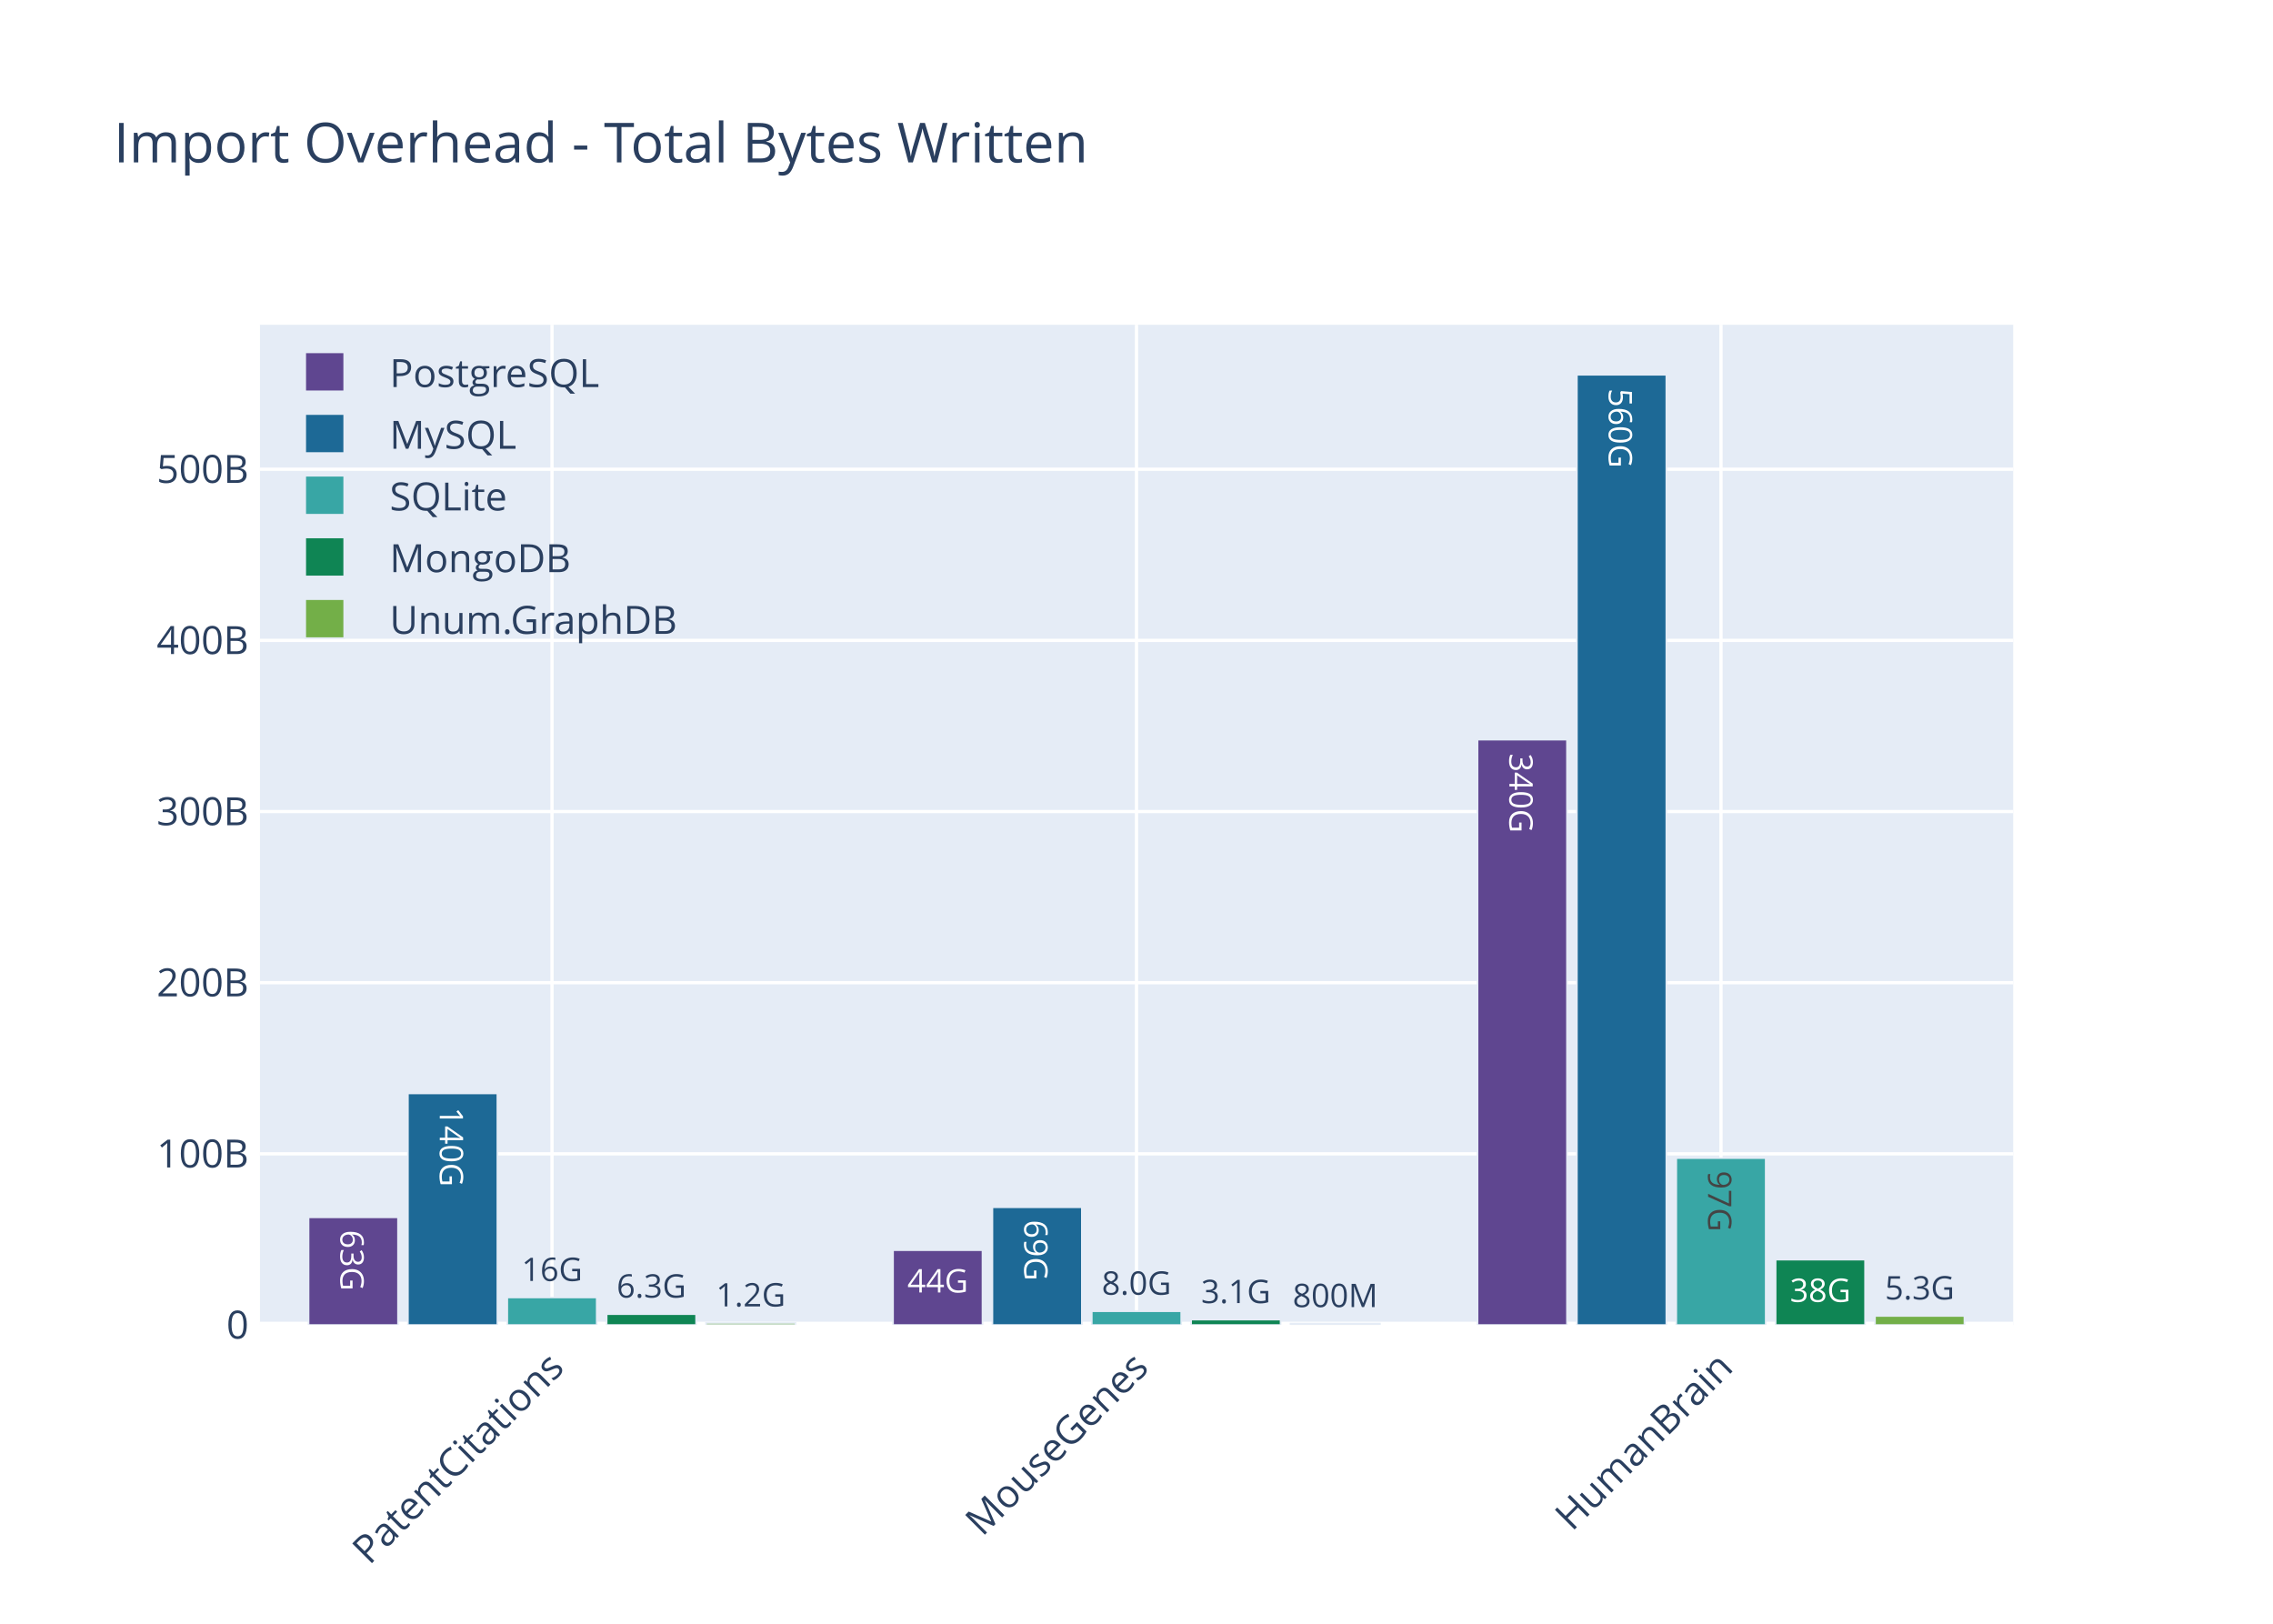
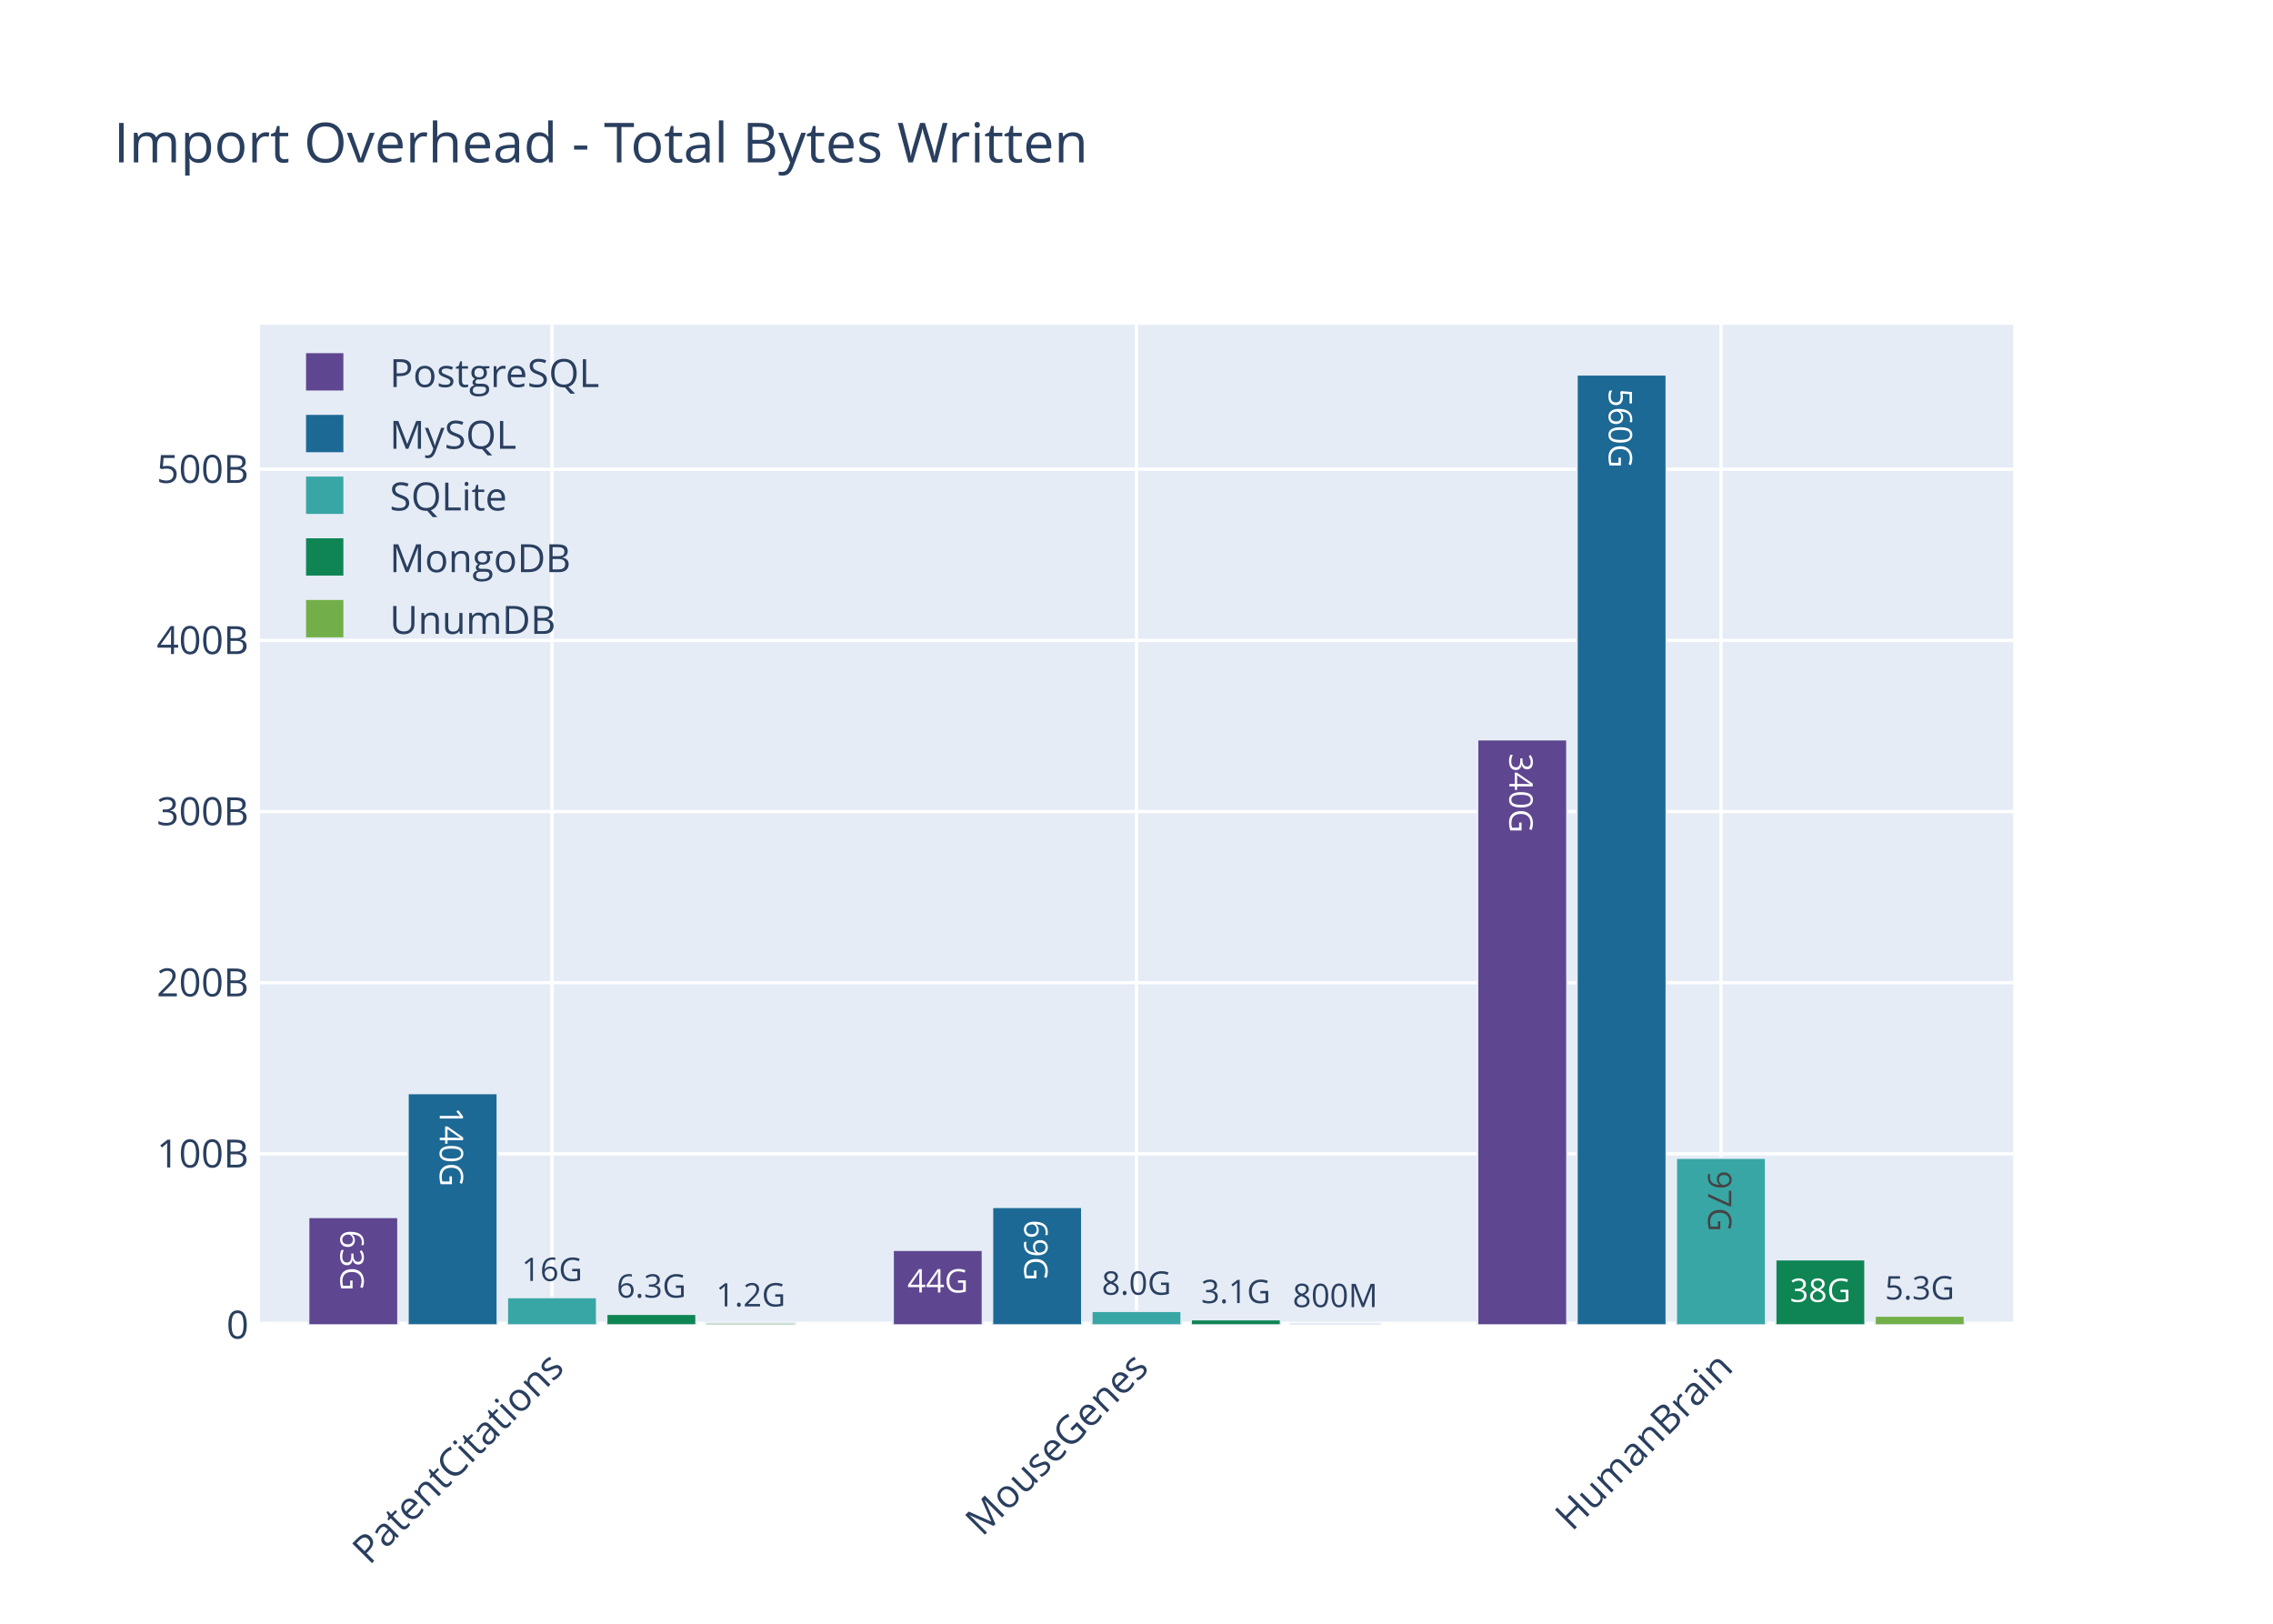
<svg xmlns="http://www.w3.org/2000/svg" class="main-svg" width="700" height="500" style="" viewBox="0 0 700 500">
  <rect x="0" y="0" width="700" height="500" style="fill: rgb(255, 255, 255); fill-opacity: 1;" />
  <defs id="defs-24019b">
    <g class="clips">
      <clipPath id="clip24019bxyplot" class="plotclip">
        <rect width="540" height="308" />
      </clipPath>
      <clipPath class="axesclip" id="clip24019bx">
        <rect x="80" y="0" width="540" height="500" />
      </clipPath>
      <clipPath class="axesclip" id="clip24019by">
        <rect x="0" y="100" width="700" height="308" />
      </clipPath>
      <clipPath class="axesclip" id="clip24019bxy">
        <rect x="80" y="100" width="540" height="308" />
      </clipPath>
    </g>
    <g class="gradients" />
  </defs>
  <g class="bglayer">
    <rect class="bg" x="80" y="100" width="540" height="308" style="fill: rgb(229, 236, 246); fill-opacity: 1; stroke-width: 0;" />
  </g>
  <g class="layer-below">
    <g class="imagelayer" />
    <g class="shapelayer" />
  </g>
  <g class="cartesianlayer">
    <g class="subplot xy">
      <g class="layer-subplot">
        <g class="shapelayer" />
        <g class="imagelayer" />
      </g>
      <g class="gridlayer">
        <g class="x">
          <path class="xgrid crisp" transform="translate(170,0)" d="M0,100v308" style="stroke: rgb(255, 255, 255); stroke-opacity: 1; stroke-width: 1px;" />
          <path class="xgrid crisp" transform="translate(350,0)" d="M0,100v308" style="stroke: rgb(255, 255, 255); stroke-opacity: 1; stroke-width: 1px;" />
          <path class="xgrid crisp" transform="translate(530,0)" d="M0,100v308" style="stroke: rgb(255, 255, 255); stroke-opacity: 1; stroke-width: 1px;" />
        </g>
        <g class="y">
          <path class="ygrid crisp" transform="translate(0,355.3)" d="M80,0h540" style="stroke: rgb(255, 255, 255); stroke-opacity: 1; stroke-width: 1px;" />
          <path class="ygrid crisp" transform="translate(0,302.6)" d="M80,0h540" style="stroke: rgb(255, 255, 255); stroke-opacity: 1; stroke-width: 1px;" />
          <path class="ygrid crisp" transform="translate(0,249.9)" d="M80,0h540" style="stroke: rgb(255, 255, 255); stroke-opacity: 1; stroke-width: 1px;" />
          <path class="ygrid crisp" transform="translate(0,197.2)" d="M80,0h540" style="stroke: rgb(255, 255, 255); stroke-opacity: 1; stroke-width: 1px;" />
          <path class="ygrid crisp" transform="translate(0,144.49)" d="M80,0h540" style="stroke: rgb(255, 255, 255); stroke-opacity: 1; stroke-width: 1px;" />
        </g>
      </g>
      <g class="zerolinelayer">
        <path class="yzl zl crisp" transform="translate(0,408)" d="M80,0h540" style="stroke: rgb(255, 255, 255); stroke-opacity: 1; stroke-width: 2px;" />
      </g>
      <path class="xlines-below" />
      <path class="ylines-below" />
      <g class="overlines-below" />
      <g class="xaxislayer-below" />
      <g class="yaxislayer-below" />
      <g class="overaxes-below" />
      <g class="plot" transform="translate(80, 100)" clip-path="url('#clip24019bxyplot')">
        <g class="barlayer mlayer">
          <g class="trace bars" style="opacity: 1;">
            <g class="points">
              <g class="point">
                <path d="M15.03,308V274.86H42.57V308Z" style="vector-effect: non-scaling-stroke; opacity: 1; stroke-width: 0.5px; fill: rgb(95, 70, 144); fill-opacity: 1; stroke: rgb(229, 236, 246); stroke-opacity: 1;" />
                <text class="bartext bartext-inside" text-anchor="middle" data-notex="1" x="0" y="0" style="font-family: 'Open Sans', verdana, arial, sans-serif; font-size: 12px; fill: rgb(255, 255, 255); fill-opacity: 1; white-space: pre;" transform="translate(28.8,292.0734)scale(0.8345455)rotate(90 0 -4.75)">63G</text>
              </g>
              <g class="point">
                <path d="M195.03,308V284.98H222.57V308Z" style="vector-effect: non-scaling-stroke; opacity: 1; stroke-width: 0.5px; fill: rgb(95, 70, 144); fill-opacity: 1; stroke: rgb(229, 236, 246); stroke-opacity: 1;" />
                <text class="bartext bartext-inside" text-anchor="middle" data-notex="1" x="0" y="0" style="font-family: 'Open Sans', verdana, arial, sans-serif; font-size: 12px; fill: rgb(255, 255, 255); fill-opacity: 1; white-space: pre;" transform="translate(208.8,297.9945)scale(0.8345455)">44G</text>
              </g>
              <g class="point">
                <path d="M375.03,308V127.77H402.57V308Z" style="vector-effect: non-scaling-stroke; opacity: 1; stroke-width: 0.5px; fill: rgb(95, 70, 144); fill-opacity: 1; stroke: rgb(229, 236, 246); stroke-opacity: 1;" />
                <text class="bartext bartext-inside" text-anchor="middle" data-notex="1" x="0" y="0" style="font-family: 'Open Sans', verdana, arial, sans-serif; font-size: 12px; fill: rgb(255, 255, 255); fill-opacity: 1; white-space: pre;" transform="translate(388.8,148.1781)scale(0.8345455)rotate(90 0 -4.75)">340G</text>
              </g>
            </g>
          </g>
          <g class="trace bars" style="opacity: 1;">
            <g class="points">
              <g class="point">
                <path d="M45.63,308V236.71H73.17V308Z" style="vector-effect: non-scaling-stroke; opacity: 1; stroke-width: 0.5px; fill: rgb(29, 105, 150); fill-opacity: 1; stroke: rgb(229, 236, 246); stroke-opacity: 1;" />
                <text class="bartext bartext-inside" text-anchor="middle" data-notex="1" x="0" y="0" style="font-family: 'Open Sans', verdana, arial, sans-serif; font-size: 12px; fill: rgb(255, 255, 255); fill-opacity: 1; white-space: pre;" transform="translate(59.4,257.1181)scale(0.8345455)rotate(90 0 -4.75)">140G</text>
              </g>
              <g class="point">
                <path d="M225.63,308V271.75H253.17V308Z" style="vector-effect: non-scaling-stroke; opacity: 1; stroke-width: 0.5px; fill: rgb(29, 105, 150); fill-opacity: 1; stroke: rgb(229, 236, 246); stroke-opacity: 1;" />
                <text class="bartext bartext-inside" text-anchor="middle" data-notex="1" x="0" y="0" style="font-family: 'Open Sans', verdana, arial, sans-serif; font-size: 12px; fill: rgb(255, 255, 255); fill-opacity: 1; white-space: pre;" transform="translate(239.4,288.9634)scale(0.8345455)rotate(90 0 -4.75)">69G</text>
              </g>
              <g class="point">
                <path d="M405.63,308V15.4H433.17V308Z" style="vector-effect: non-scaling-stroke; opacity: 1; stroke-width: 0.5px; fill: rgb(29, 105, 150); fill-opacity: 1; stroke: rgb(229, 236, 246); stroke-opacity: 1;" />
                <text class="bartext bartext-inside" text-anchor="middle" data-notex="1" x="0" y="0" style="font-family: 'Open Sans', verdana, arial, sans-serif; font-size: 12px; fill: rgb(255, 255, 255); fill-opacity: 1; white-space: pre;" transform="translate(419.4,35.8081)scale(0.8345455)rotate(90 0 -4.75)">560G</text>
              </g>
            </g>
          </g>
          <g class="trace bars" style="opacity: 1;">
            <g class="points">
              <g class="point">
                <path d="M76.23,308V299.54H103.77V308Z" style="vector-effect: non-scaling-stroke; opacity: 1; stroke-width: 0.5px; fill: rgb(56, 166, 165); fill-opacity: 1; stroke: rgb(229, 236, 246); stroke-opacity: 1;" />
                <text class="bartext bartext-outside" text-anchor="middle" data-notex="1" x="0" y="0" style="font-family: 'Open Sans', verdana, arial, sans-serif; font-size: 12px; fill: rgb(42, 63, 95); fill-opacity: 1; white-space: pre;" transform="translate(90,294.4536)scale(0.8345455)">16G</text>
              </g>
              <g class="point">
                <path d="M256.23,308V303.77H283.77V308Z" style="vector-effect: non-scaling-stroke; opacity: 1; stroke-width: 0.5px; fill: rgb(56, 166, 165); fill-opacity: 1; stroke: rgb(229, 236, 246); stroke-opacity: 1;" />
                <text class="bartext bartext-outside" text-anchor="middle" data-notex="1" x="0" y="0" style="font-family: 'Open Sans', verdana, arial, sans-serif; font-size: 12px; fill: rgb(42, 63, 95); fill-opacity: 1; white-space: pre;" transform="translate(270,298.6836)scale(0.8345455)">8.0G</text>
              </g>
              <g class="point">
                <path d="M436.23,308V256.62H463.77V308Z" style="vector-effect: non-scaling-stroke; opacity: 1; stroke-width: 0.5px; fill: rgb(56, 166, 165); fill-opacity: 1; stroke: rgb(229, 236, 246); stroke-opacity: 1;" />
                <text class="bartext bartext-inside" text-anchor="middle" data-notex="1" x="0" y="0" style="font-family: 'Open Sans', verdana, arial, sans-serif; font-size: 12px; fill: rgb(68, 68, 68); fill-opacity: 1; white-space: pre;" transform="translate(450,273.8334)scale(0.8345455)rotate(90 0 -4.75)">97G</text>
              </g>
            </g>
          </g>
          <g class="trace bars" style="opacity: 1;">
            <g class="points">
              <g class="point">
                <path d="M106.83,308V304.66H134.37V308Z" style="vector-effect: non-scaling-stroke; opacity: 1; stroke-width: 0.5px; fill: rgb(15, 133, 84); fill-opacity: 1; stroke: rgb(229, 236, 246); stroke-opacity: 1;" />
                <text class="bartext bartext-outside" text-anchor="middle" data-notex="1" x="0" y="0" style="font-family: 'Open Sans', verdana, arial, sans-serif; font-size: 12px; fill: rgb(42, 63, 95); fill-opacity: 1; white-space: pre;" transform="translate(120.6,299.5736)scale(0.8345455)">6.3G</text>
              </g>
              <g class="point">
                <path d="M286.83,308V306.35H314.37V308Z" style="vector-effect: non-scaling-stroke; opacity: 1; stroke-width: 0.5px; fill: rgb(15, 133, 84); fill-opacity: 1; stroke: rgb(229, 236, 246); stroke-opacity: 1;" />
                <text class="bartext bartext-outside" text-anchor="middle" data-notex="1" x="0" y="0" style="font-family: 'Open Sans', verdana, arial, sans-serif; font-size: 12px; fill: rgb(42, 63, 95); fill-opacity: 1; white-space: pre;" transform="translate(300.6,301.2636)scale(0.8345455)">3.1G</text>
              </g>
              <g class="point">
                <path d="M466.83,308V287.88H494.37V308Z" style="vector-effect: non-scaling-stroke; opacity: 1; stroke-width: 0.5px; fill: rgb(15, 133, 84); fill-opacity: 1; stroke: rgb(229, 236, 246); stroke-opacity: 1;" />
                <text class="bartext bartext-inside" text-anchor="middle" data-notex="1" x="0" y="0" style="font-family: 'Open Sans', verdana, arial, sans-serif; font-size: 12px; fill: rgb(255, 255, 255); fill-opacity: 1; white-space: pre;" transform="translate(480.6,300.8945)scale(0.8345455)">38G</text>
              </g>
            </g>
          </g>
          <g class="trace bars" style="opacity: 1;">
            <g class="points">
              <g class="point">
                <path d="M137.43,308V307.38H164.97V308Z" style="vector-effect: non-scaling-stroke; opacity: 1; stroke-width: 0.5px; fill: rgb(115, 175, 72); fill-opacity: 1; stroke: rgb(229, 236, 246); stroke-opacity: 1;" />
                <text class="bartext bartext-outside" text-anchor="middle" data-notex="1" x="0" y="0" style="font-family: 'Open Sans', verdana, arial, sans-serif; font-size: 12px; fill: rgb(42, 63, 95); fill-opacity: 1; white-space: pre;" transform="translate(151.2,302.2936)scale(0.8345455)">1.2G</text>
              </g>
              <g class="point">
                <path d="M317.43,308V307.58H344.97V308Z" style="vector-effect: non-scaling-stroke; opacity: 1; stroke-width: 0.5px; fill: rgb(115, 175, 72); fill-opacity: 1; stroke: rgb(229, 236, 246); stroke-opacity: 1;" />
                <text class="bartext bartext-outside" text-anchor="middle" data-notex="1" x="0" y="0" style="font-family: 'Open Sans', verdana, arial, sans-serif; font-size: 12px; fill: rgb(42, 63, 95); fill-opacity: 1; white-space: pre;" transform="translate(331.2,302.4936)scale(0.8345455)">800M</text>
              </g>
              <g class="point">
                <path d="M497.43,308V305.23H524.97V308Z" style="vector-effect: non-scaling-stroke; opacity: 1; stroke-width: 0.5px; fill: rgb(115, 175, 72); fill-opacity: 1; stroke: rgb(229, 236, 246); stroke-opacity: 1;" />
                <text class="bartext bartext-outside" text-anchor="middle" data-notex="1" x="0" y="0" style="font-family: 'Open Sans', verdana, arial, sans-serif; font-size: 12px; fill: rgb(42, 63, 95); fill-opacity: 1; white-space: pre;" transform="translate(511.2,300.1436)scale(0.8345455)">5.3G</text>
              </g>
            </g>
          </g>
        </g>
      </g>
      <g class="overplot" />
      <path class="xlines-above crisp" style="fill: none; stroke-width: 1px; stroke: rgb(255, 255, 255); stroke-opacity: 1;" d="M79,408.5H620" />
      <path class="ylines-above crisp" style="fill: none; stroke-width: 1px; stroke: rgb(255, 255, 255); stroke-opacity: 1;" d="M79.5,100V408" />
      <g class="overlines-above" />
      <g class="xaxislayer-above">
        <g class="xtick">
          <text text-anchor="end" x="0" y="423.4" transform="translate(170,0) rotate(-45,0,417.4)" style="font-family: 'Open Sans', verdana, arial, sans-serif; font-size: 12px; fill: rgb(42, 63, 95); fill-opacity: 1; white-space: pre;">PatentCitations</text>
        </g>
        <g class="xtick">
          <text text-anchor="end" x="0" y="423.4" transform="translate(350,0) rotate(-45,0,417.4)" style="font-family: 'Open Sans', verdana, arial, sans-serif; font-size: 12px; fill: rgb(42, 63, 95); fill-opacity: 1; white-space: pre;">MouseGenes</text>
        </g>
        <g class="xtick">
          <text text-anchor="end" x="0" y="423.4" transform="translate(530,0) rotate(-45,0,417.4)" style="font-family: 'Open Sans', verdana, arial, sans-serif; font-size: 12px; fill: rgb(42, 63, 95); fill-opacity: 1; white-space: pre;">HumanBrain</text>
        </g>
      </g>
      <g class="yaxislayer-above">
        <g class="ytick">
          <text text-anchor="end" x="76.6" y="4.2" transform="translate(0,408)" style="font-family: 'Open Sans', verdana, arial, sans-serif; font-size: 12px; fill: rgb(42, 63, 95); fill-opacity: 1; white-space: pre;">0</text>
        </g>
        <g class="ytick">
          <text text-anchor="end" x="76.6" y="4.2" transform="translate(0,355.3)" style="font-family: 'Open Sans', verdana, arial, sans-serif; font-size: 12px; fill: rgb(42, 63, 95); fill-opacity: 1; white-space: pre;">100B</text>
        </g>
        <g class="ytick">
          <text text-anchor="end" x="76.6" y="4.2" transform="translate(0,302.6)" style="font-family: 'Open Sans', verdana, arial, sans-serif; font-size: 12px; fill: rgb(42, 63, 95); fill-opacity: 1; white-space: pre;">200B</text>
        </g>
        <g class="ytick">
          <text text-anchor="end" x="76.6" y="4.2" transform="translate(0,249.9)" style="font-family: 'Open Sans', verdana, arial, sans-serif; font-size: 12px; fill: rgb(42, 63, 95); fill-opacity: 1; white-space: pre;">300B</text>
        </g>
        <g class="ytick">
          <text text-anchor="end" x="76.6" y="4.2" transform="translate(0,197.2)" style="font-family: 'Open Sans', verdana, arial, sans-serif; font-size: 12px; fill: rgb(42, 63, 95); fill-opacity: 1; white-space: pre;">400B</text>
        </g>
        <g class="ytick">
          <text text-anchor="end" x="76.6" y="4.2" transform="translate(0,144.49)" style="font-family: 'Open Sans', verdana, arial, sans-serif; font-size: 12px; fill: rgb(42, 63, 95); fill-opacity: 1; white-space: pre;">500B</text>
        </g>
      </g>
      <g class="overaxes-above" />
    </g>
  </g>
  <g class="polarlayer" />
  <g class="ternarylayer" />
  <g class="geolayer" />
  <g class="funnelarealayer" />
  <g class="pielayer" />
  <g class="treemaplayer" />
  <g class="sunburstlayer" />
  <g class="glimages" />
  <defs id="topdefs-24019b">
    <g class="clips" />
    <clipPath id="legend24019b">
      <rect width="140" height="105" x="0" y="0" />
    </clipPath>
  </defs>
  <g class="layer-above">
    <g class="imagelayer" />
    <g class="shapelayer" />
  </g>
  <g class="infolayer">
    <g class="legend" pointer-events="all" transform="translate(80, 100)">
      <rect class="bg" shape-rendering="crispEdges" style="stroke: rgb(255, 255, 255); stroke-opacity: 0; fill: rgb(255, 255, 255); fill-opacity: 0; stroke-width: 0px;" width="140" height="105" x="0" y="0" />
      <g class="scrollbox" transform="translate(0, 0)" clip-path="url('#legend24019b')">
        <g class="groups">
          <g class="traces" style="opacity: 1;" transform="translate(0, 14.5)">
            <text class="legendtext user-select-none" text-anchor="start" x="40" y="4.68" style="font-family: 'Open Sans', verdana, arial, sans-serif; font-size: 12px; fill: rgb(42, 63, 95); fill-opacity: 1; white-space: pre;">PostgreSQL</text>
            <g class="layers" style="opacity: 1;">
              <g class="legendfill" />
              <g class="legendlines" />
              <g class="legendsymbols">
                <g class="legendpoints">
                  <path class="legendundefined" d="M6,6H-6V-6H6Z" transform="translate(20,0)" style="stroke-width: 0.5px; fill: rgb(95, 70, 144); fill-opacity: 1; stroke: rgb(229, 236, 246); stroke-opacity: 1;" />
                </g>
              </g>
            </g>
            <rect class="legendtoggle" pointer-events="all" x="0" y="-9.5" width="134.188" height="19" style="cursor: pointer; fill: rgb(0, 0, 0); fill-opacity: 0;" />
          </g>
          <g class="traces" style="opacity: 1;" transform="translate(0, 33.5)">
            <text class="legendtext user-select-none" text-anchor="start" x="40" y="4.68" style="font-family: 'Open Sans', verdana, arial, sans-serif; font-size: 12px; fill: rgb(42, 63, 95); fill-opacity: 1; white-space: pre;">MySQL</text>
            <g class="layers" style="opacity: 1;">
              <g class="legendfill" />
              <g class="legendlines" />
              <g class="legendsymbols">
                <g class="legendpoints">
                  <path class="legendundefined" d="M6,6H-6V-6H6Z" transform="translate(20,0)" style="stroke-width: 0.5px; fill: rgb(29, 105, 150); fill-opacity: 1; stroke: rgb(229, 236, 246); stroke-opacity: 1;" />
                </g>
              </g>
            </g>
            <rect class="legendtoggle" pointer-events="all" x="0" y="-9.5" width="134.188" height="19" style="cursor: pointer; fill: rgb(0, 0, 0); fill-opacity: 0;" />
          </g>
          <g class="traces" style="opacity: 1;" transform="translate(0, 52.5)">
            <text class="legendtext user-select-none" text-anchor="start" x="40" y="4.68" style="font-family: 'Open Sans', verdana, arial, sans-serif; font-size: 12px; fill: rgb(42, 63, 95); fill-opacity: 1; white-space: pre;">SQLite</text>
            <g class="layers" style="opacity: 1;">
              <g class="legendfill" />
              <g class="legendlines" />
              <g class="legendsymbols">
                <g class="legendpoints">
                  <path class="legendundefined" d="M6,6H-6V-6H6Z" transform="translate(20,0)" style="stroke-width: 0.5px; fill: rgb(56, 166, 165); fill-opacity: 1; stroke: rgb(229, 236, 246); stroke-opacity: 1;" />
                </g>
              </g>
            </g>
            <rect class="legendtoggle" pointer-events="all" x="0" y="-9.5" width="134.188" height="19" style="cursor: pointer; fill: rgb(0, 0, 0); fill-opacity: 0;" />
          </g>
          <g class="traces" style="opacity: 1;" transform="translate(0, 71.5)">
            <text class="legendtext user-select-none" text-anchor="start" x="40" y="4.68" style="font-family: 'Open Sans', verdana, arial, sans-serif; font-size: 12px; fill: rgb(42, 63, 95); fill-opacity: 1; white-space: pre;">MongoDB</text>
            <g class="layers" style="opacity: 1;">
              <g class="legendfill" />
              <g class="legendlines" />
              <g class="legendsymbols">
                <g class="legendpoints">
                  <path class="legendundefined" d="M6,6H-6V-6H6Z" transform="translate(20,0)" style="stroke-width: 0.5px; fill: rgb(15, 133, 84); fill-opacity: 1; stroke: rgb(229, 236, 246); stroke-opacity: 1;" />
                </g>
              </g>
            </g>
            <rect class="legendtoggle" pointer-events="all" x="0" y="-9.5" width="134.188" height="19" style="cursor: pointer; fill: rgb(0, 0, 0); fill-opacity: 0;" />
          </g>
          <g class="traces" style="opacity: 1;" transform="translate(0, 90.5)">
-             <text class="legendtext user-select-none" text-anchor="start" x="40" y="4.68" style="font-family: 'Open Sans', verdana, arial, sans-serif; font-size: 12px; fill: rgb(42, 63, 95); fill-opacity: 1; white-space: pre;">Unum.GraphDB</text>
+             <text class="legendtext user-select-none" text-anchor="start" x="40" y="4.68" style="font-family: 'Open Sans', verdana, arial, sans-serif; font-size: 12px; fill: rgb(42, 63, 95); fill-opacity: 1; white-space: pre;">UnumDB</text>
            <g class="layers" style="opacity: 1;">
              <g class="legendfill" />
              <g class="legendlines" />
              <g class="legendsymbols">
                <g class="legendpoints">
                  <path class="legendundefined" d="M6,6H-6V-6H6Z" transform="translate(20,0)" style="stroke-width: 0.5px; fill: rgb(115, 175, 72); fill-opacity: 1; stroke: rgb(229, 236, 246); stroke-opacity: 1;" />
                </g>
              </g>
            </g>
            <rect class="legendtoggle" pointer-events="all" x="0" y="-9.5" width="134.188" height="19" style="cursor: pointer; fill: rgb(0, 0, 0); fill-opacity: 0;" />
          </g>
        </g>
      </g>
      <rect class="scrollbar" rx="20" ry="3" width="0" height="0" style="fill: rgb(128, 139, 164); fill-opacity: 1;" x="0" y="0" />
    </g>
    <g class="g-gtitle">
      <text class="gtitle" x="35" y="50" text-anchor="start" dy="0em" style="font-family: 'Open Sans', verdana, arial, sans-serif; font-size: 17px; fill: rgb(42, 63, 95); opacity: 1; font-weight: normal; white-space: pre;">Import Overhead - Total Bytes Written</text>
    </g>
    <g class="g-xtitle" />
    <g class="g-ytitle" />
  </g>
</svg>
